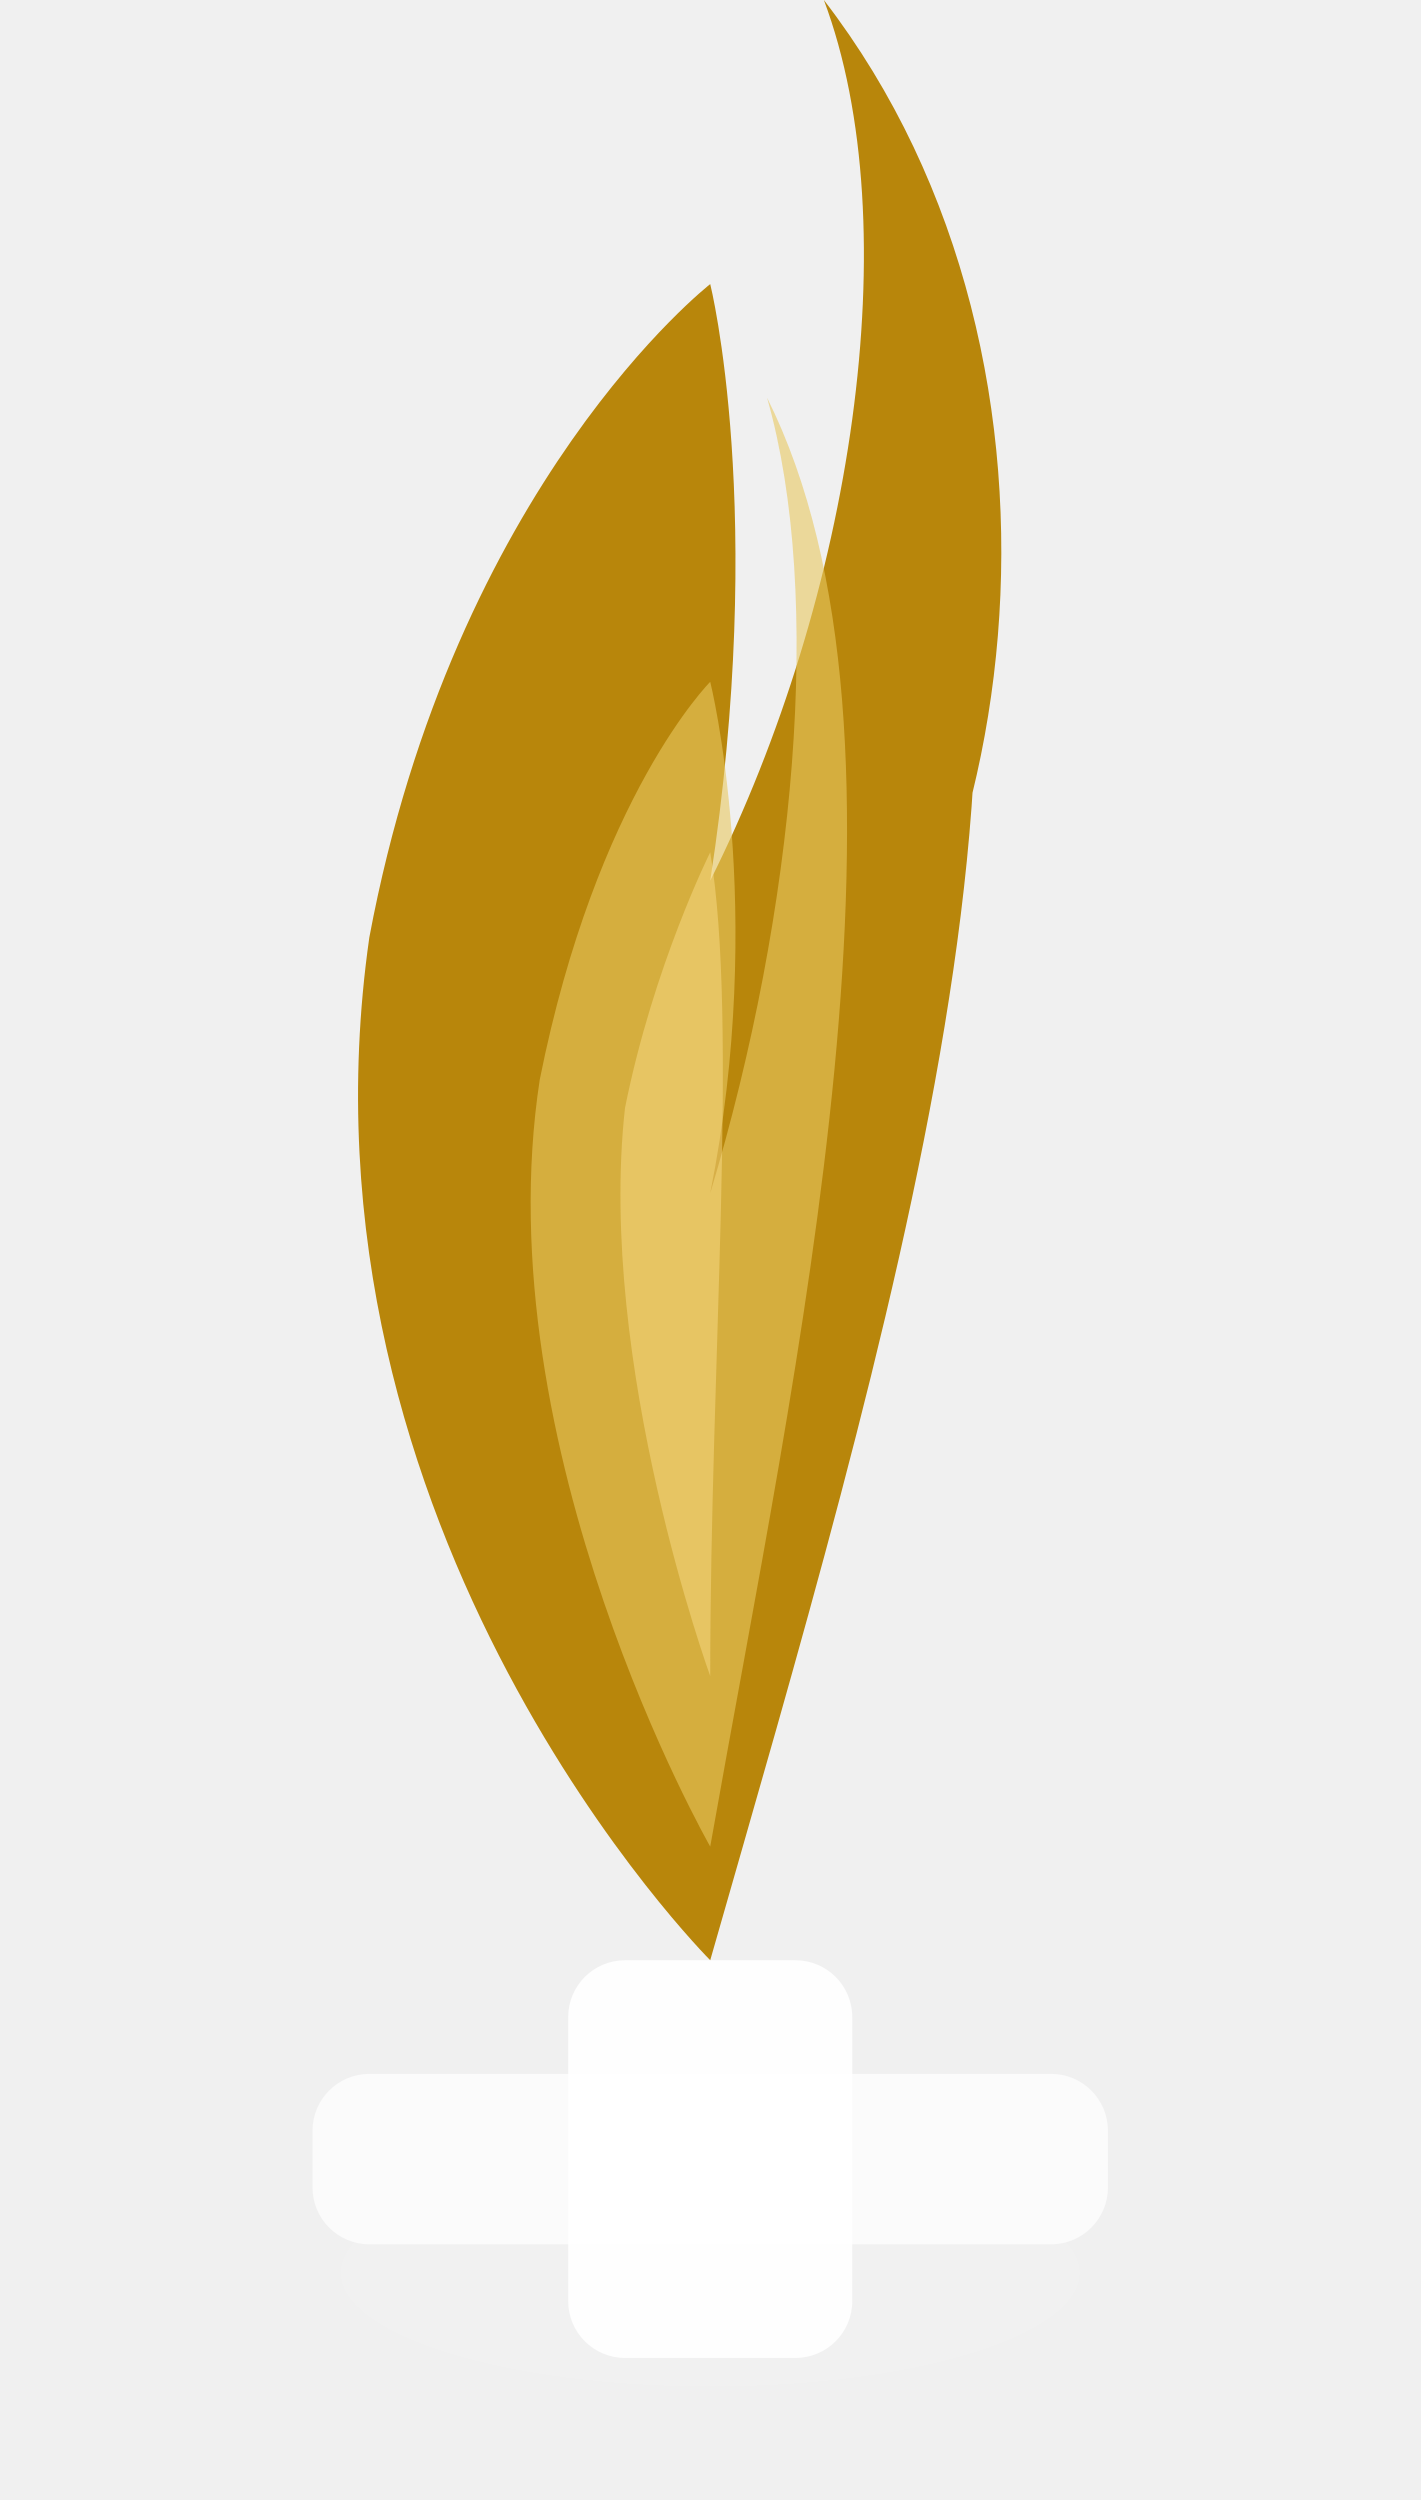
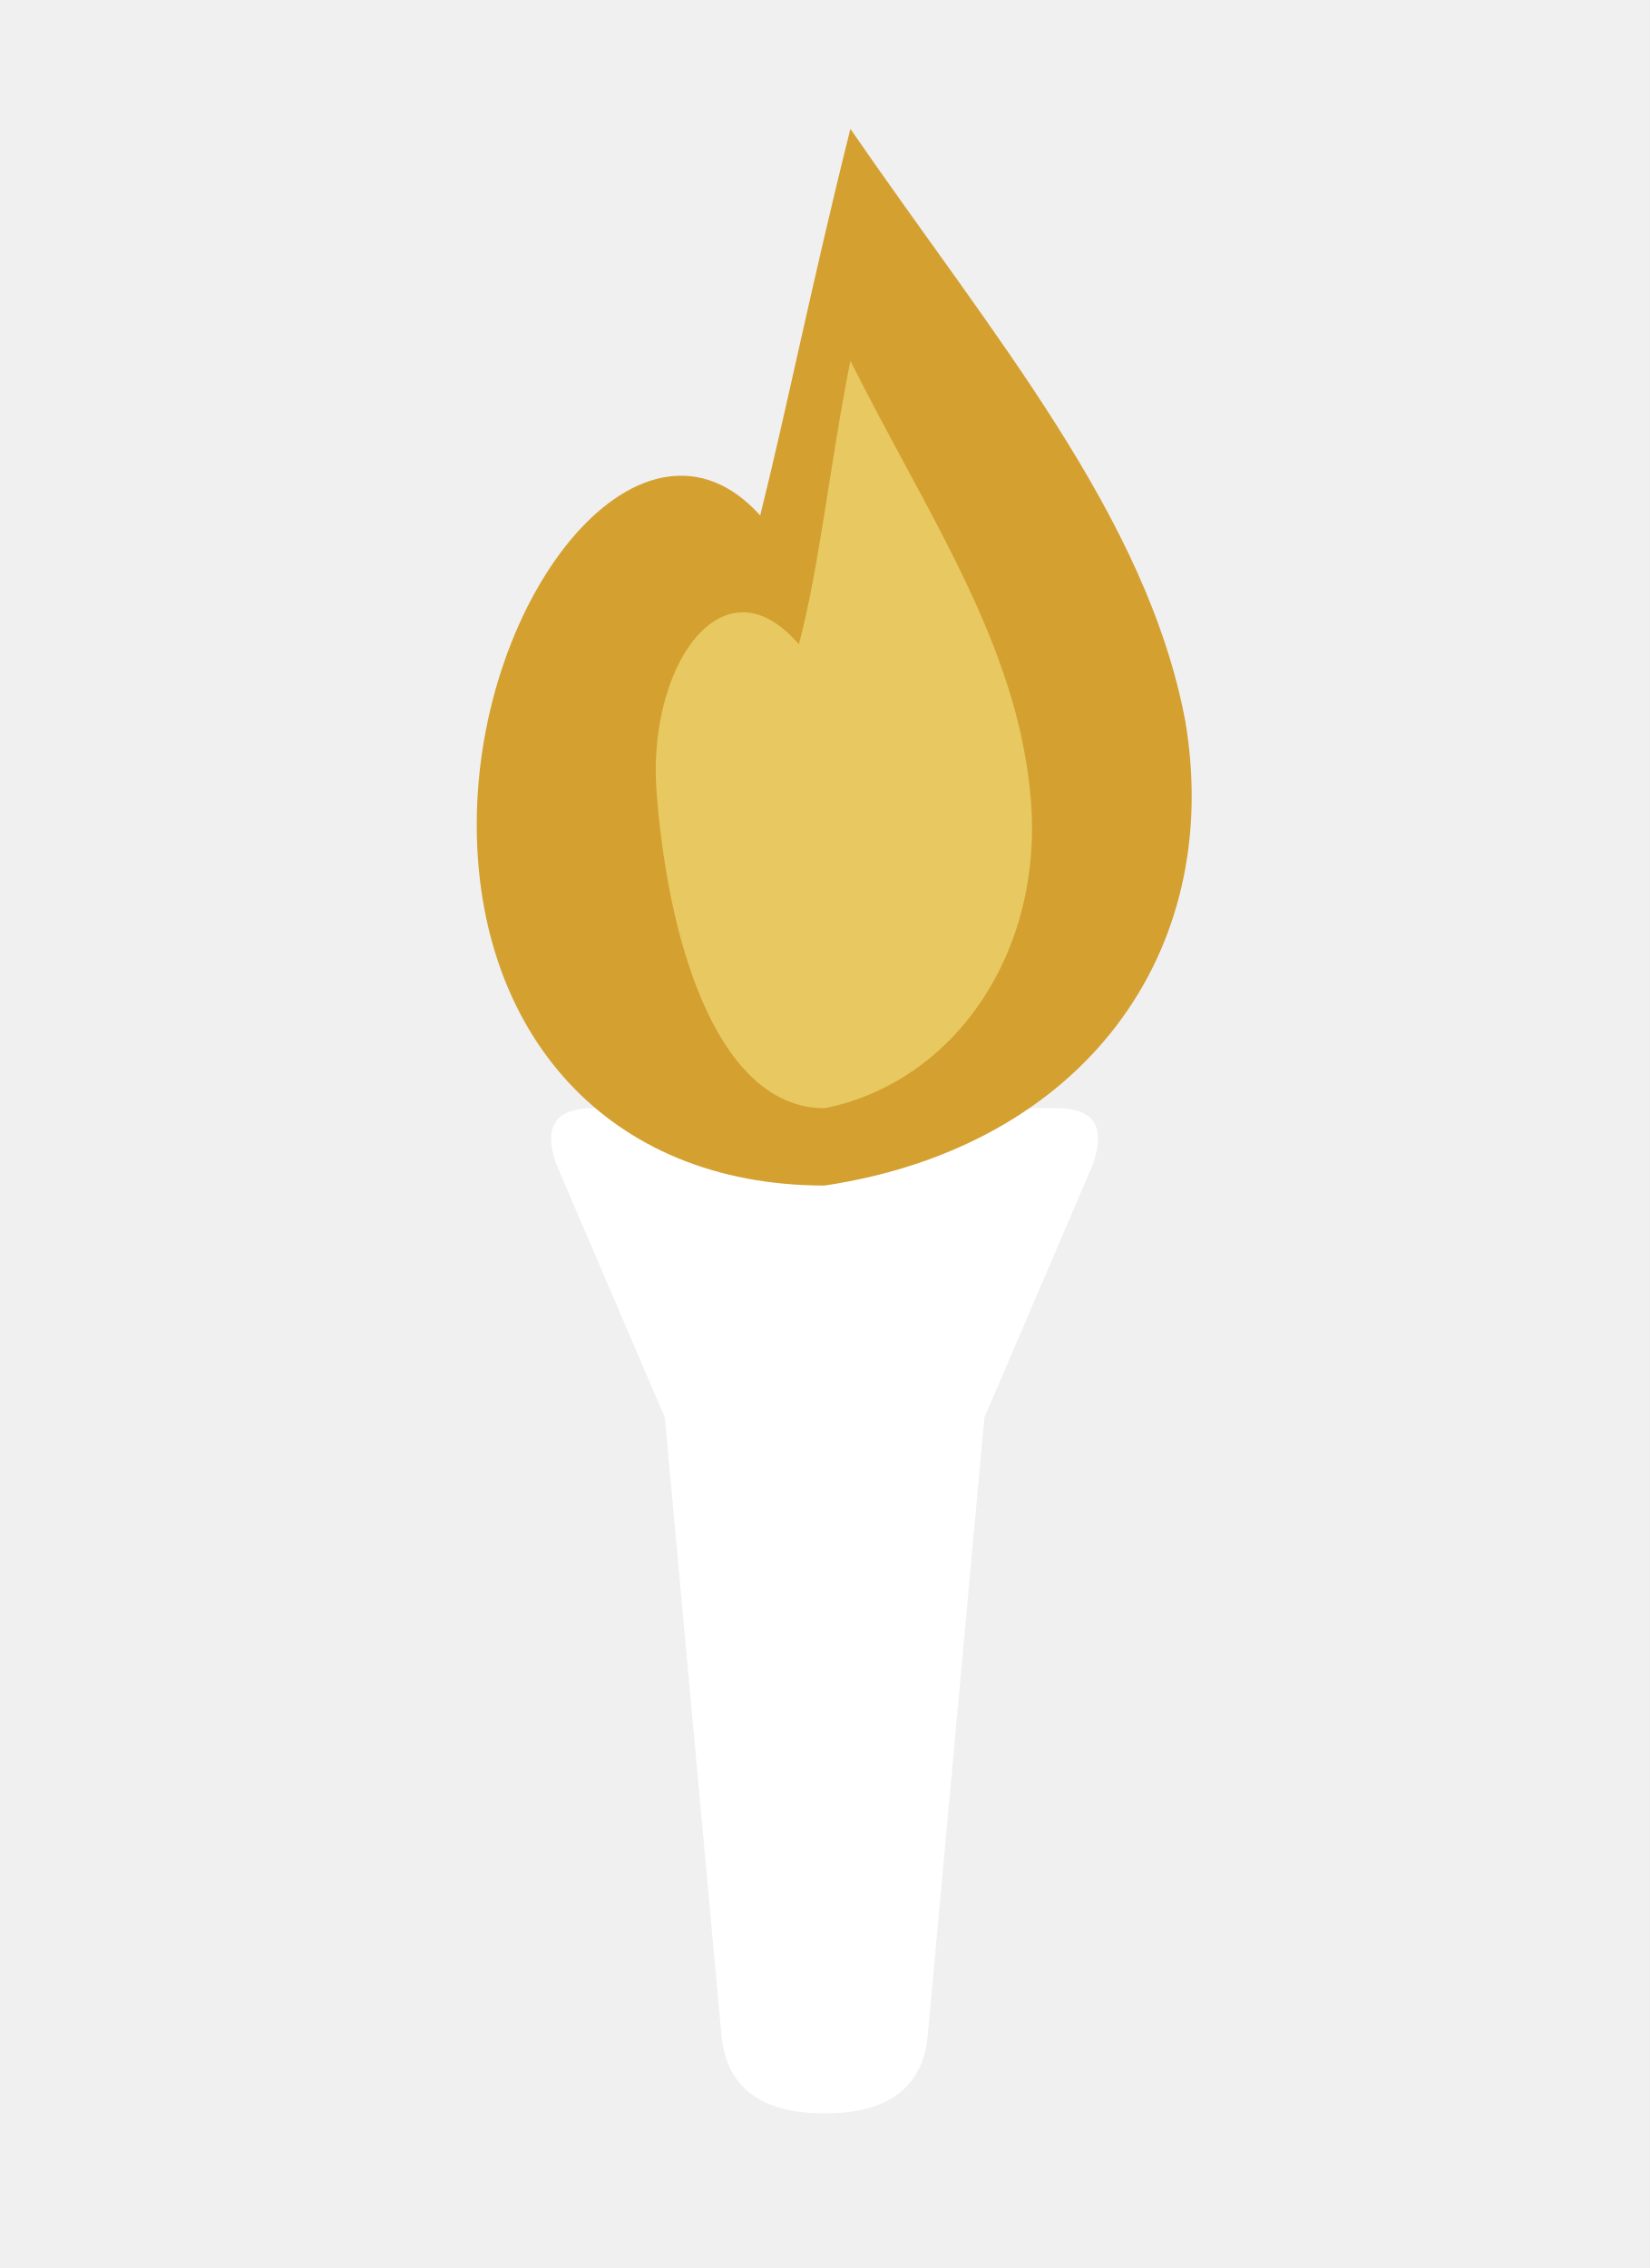
- <svg xmlns="http://www.w3.org/2000/svg" width="50" height="88" viewBox="0 0 50 88" role="img" aria-label="Prosperity Pathways torch mark on dark">
-   <ellipse cx="25" cy="80" rx="13" ry="4" fill="#FFFFFF" opacity="0.08" />
-   <rect x="20" y="69" width="10" height="14" rx="2" fill="#FFFFFF" opacity="0.9" />
-   <rect x="11" y="73" width="28" height="6" rx="2" fill="#FFFFFF" opacity="0.7" />
-   <path d="M25,69 C25,69 10,54 13,33 C16,17 25,10 25,10 C25,10 27,18 25,31 C30,21 32,8 29,0 C39,13 36,33 27,41 C33,32 34,18 31,10 C39,22 31,48 25,69Z" fill="#B8860B" />
-   <path d="M25,65 C25,65 17,51 19,38 C21,28 25,24 25,24 C25,24 27,32 25,42 C28,32 29,21 27,14 C33,26 28,48 25,65Z" fill="#E8C860" opacity="0.6" />
-   <path d="M25,59 C25,59 21,48 22,39 C23,34 25,30 25,30 C26,36 25,48 25,59Z" fill="#FDE090" opacity="0.45" />
+ <svg xmlns="http://www.w3.org/2000/svg" viewBox="0 0 64 88" width="64" height="88" role="img" aria-label="Prosperity Pathways torch mark on dark">
+   <path d="M23,43 L41,43 Q43.2,43 42.4,45.2 L38.2,55 L36,79 Q35.7,82 32,82 Q28.3,82 28,79 L25.8,55 L21.6,45.2 Q20.8,43 23,43 Z" fill="#FFFFFF" />
+   <path d="M32,46 C42,44.5 47.5,37 46,28 C44.5,20 38.5,13 33,5 C31.5,11 30.5,16 29.5,20 C25,15 18.5,23 18.5,32 C18.5,40 23.5,46 32,46 Z" fill="#D4A030" />
+   <path d="M32,43 C37,42 40.5,37 40,31 C39.5,25 36,20 33,14 C32.2,18 31.8,22 31,25 C28,21.5 25,26 25.5,31 C26,37 28,43 32,43 Z" fill="#E8C860" />
</svg>
